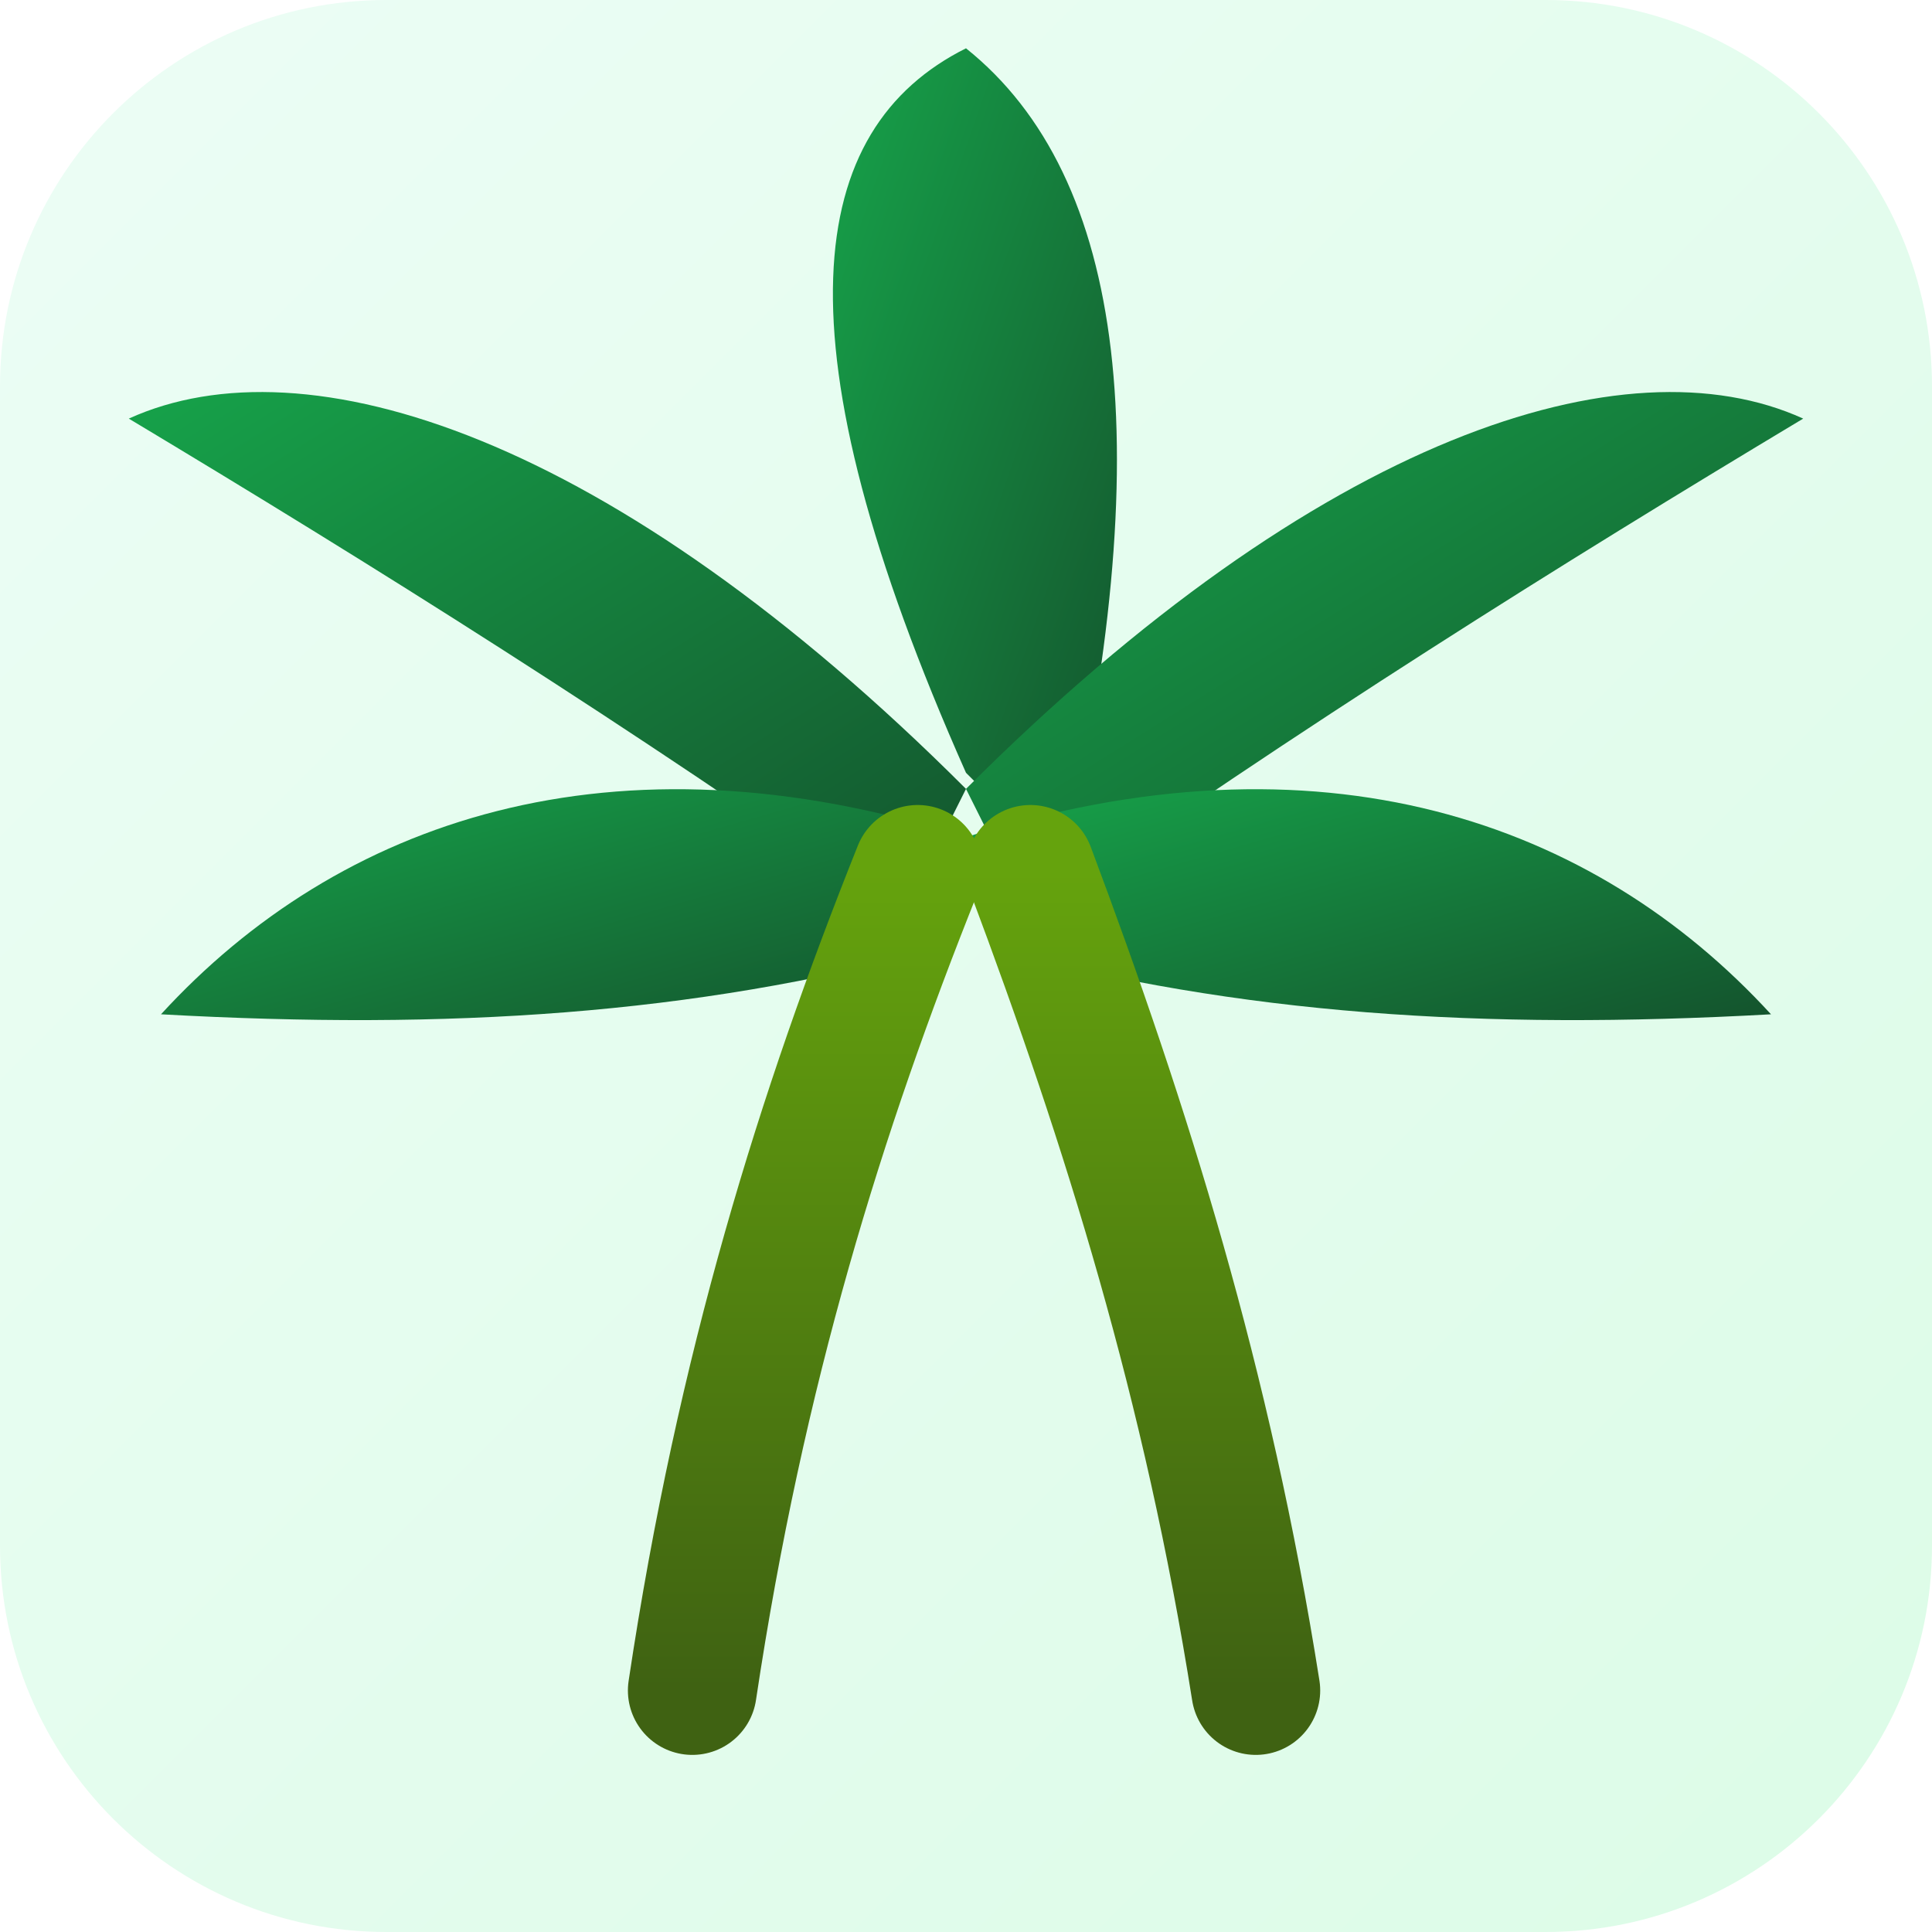
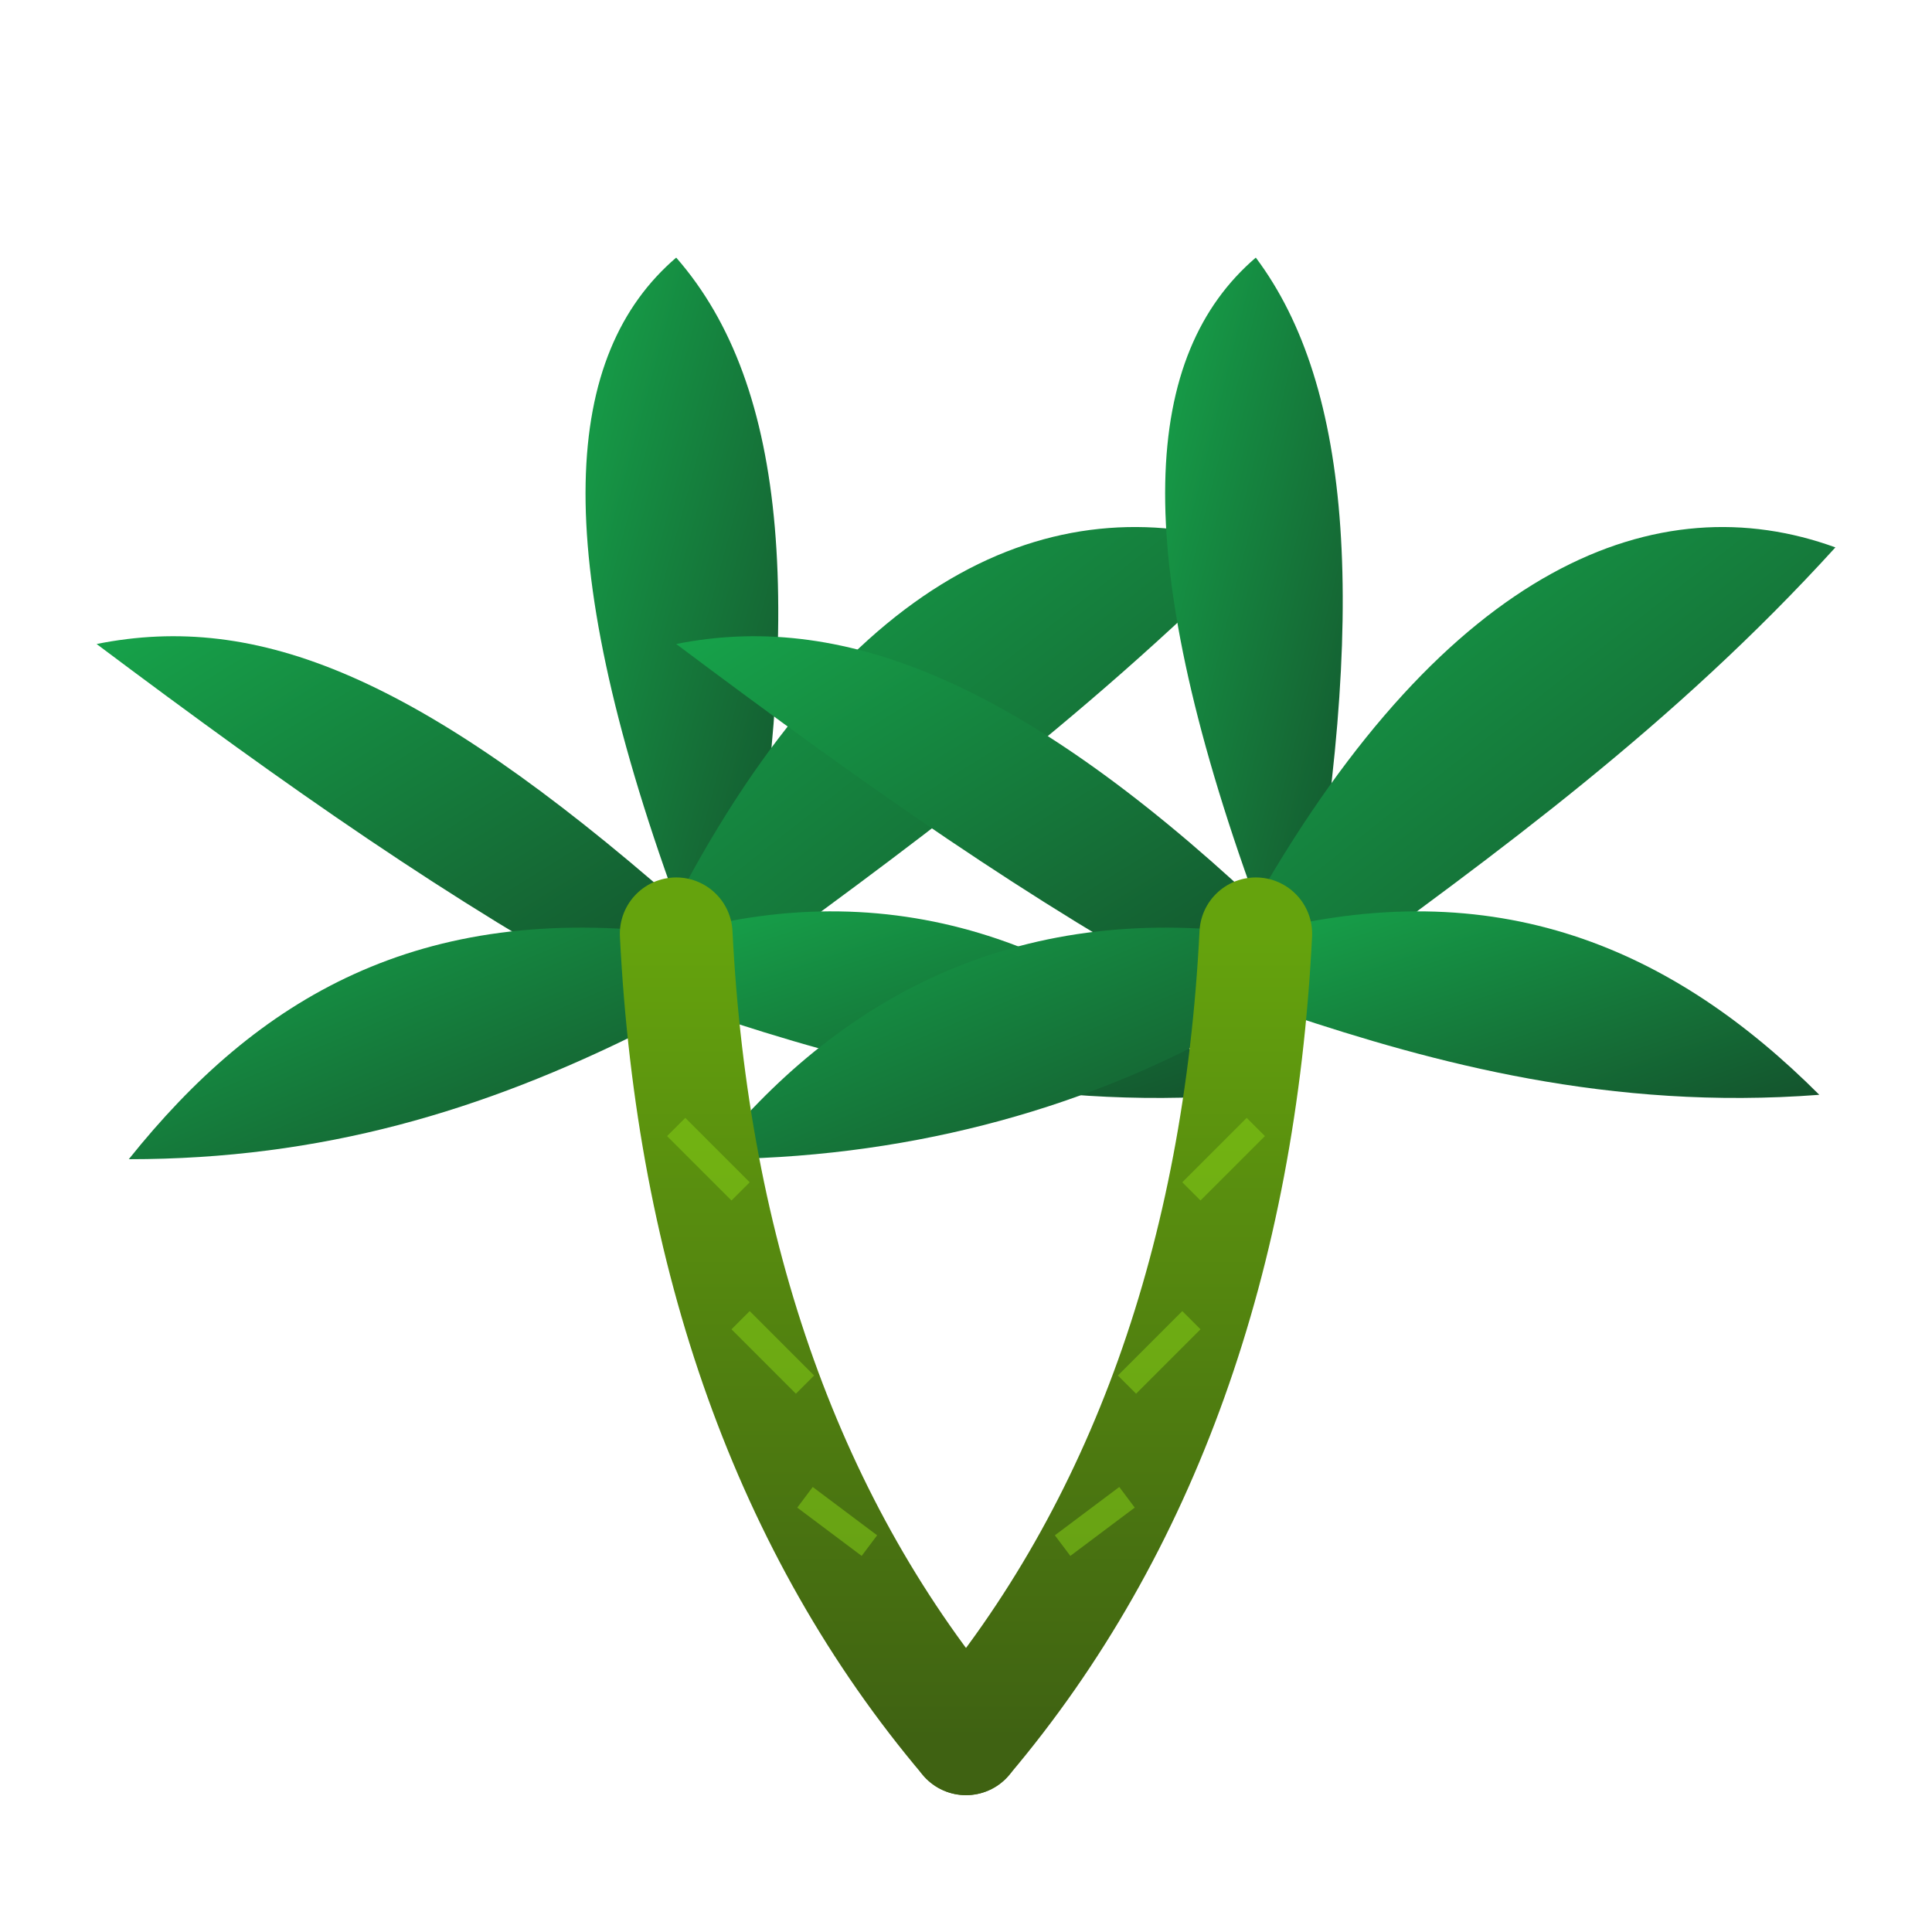
- <svg xmlns="http://www.w3.org/2000/svg" viewBox="0 0 120 120" role="img" aria-label="Palmera verde abierta con dos troncos">
+ <svg xmlns="http://www.w3.org/2000/svg" viewBox="0 0 120 120" role="img" aria-label="Logotipo de dos palmeras con troncos en forma de V curva">
  <defs>
-     <linearGradient id="bg" x1="0" y1="0" x2="1" y2="1">
-       <stop offset="0%" stop-color="#ecfdf5" />
-       <stop offset="100%" stop-color="#dcfce7" />
-     </linearGradient>
-     <linearGradient id="leaf" x1="0" y1="0" x2="1" y2="1">
+     <linearGradient id="palmLeaves" x1="0%" y1="0%" x2="100%" y2="100%">
      <stop offset="0%" stop-color="#16a34a" />
      <stop offset="100%" stop-color="#14532d" />
    </linearGradient>
-     <linearGradient id="trunk" x1="0" y1="0" x2="0" y2="1">
+     <linearGradient id="palmTrunks" x1="0%" y1="0%" x2="0%" y2="100%">
      <stop offset="0%" stop-color="#65a30d" />
      <stop offset="100%" stop-color="#3f6212" />
    </linearGradient>
  </defs>
-   <rect width="120" height="120" rx="24" fill="url(#bg)" />
-   <g fill="url(#leaf)">
-     <path d="M60 49 C38 27, 19 21, 8 26 C23 35, 39 45, 56 57 Z" />
-     <path d="M60 48 C48 21, 50 8, 60 3 C70 11, 72 28, 66 54 Z" />
-     <path d="M60 49 C82 27, 101 21, 112 26 C97 35, 81 45, 64 57 Z" />
-     <path d="M60 52 C38 45, 21 51, 10 63 C28 64, 43 63, 58 59 Z" />
-     <path d="M60 52 C82 45, 99 51, 110 63 C92 64, 77 63, 62 59 Z" />
+   <g fill="url(#palmLeaves)">
+     <path d="M42 56 C26 42, 16 38, 6 40 C18 49, 28 56, 39 62 Z" />
+     <path d="M42 56 C34 34, 35 22, 42 16 C49 24, 50 38, 46 60 Z" />
+     <path d="M42 56 C53 35, 66 30, 78 34 C67 45, 56 53, 45 61 Z" />
+     <path d="M42 58 C26 56, 16 62, 8 72 C20 72, 30 69, 40 64 Z" />
+     <path d="M42 58 C56 54, 68 59, 77 68 C64 69, 53 66, 44 63 Z" />
+     <path d="M78 56 C63 42, 52 38, 42 40 C54 49, 64 56, 75 62 Z" />
+     <path d="M78 56 C70 34, 71 22, 78 16 C84 24, 85 38, 81 60 Z" />
+     <path d="M78 56 C90 35, 103 30, 114 34 C104 45, 93 53, 82 61 Z" />
+     <path d="M78 58 C63 56, 52 62, 44 72 C56 72, 67 69, 76 64 Z" />
+     <path d="M78 58 C93 54, 104 59, 113 68 C100 69, 89 66, 80 63 Z" />
  </g>
-   <g fill="none" stroke="url(#trunk)" stroke-linecap="round" stroke-width="8">
-     <path d="M57 54 C51 69, 46 85, 43 105" />
-     <path d="M64 54 C70 70, 75 86, 78 105" />
+   <g fill="none" stroke="url(#palmTrunks)" stroke-linecap="round" stroke-width="7">
+     <path d="M60 108 C49 95, 43 78, 42 58" />
+     <path d="M60 108 C71 95, 77 78, 78 58" />
+   </g>
+   <g stroke="#84cc16" stroke-width="1.6" opacity="0.55">
+     <line x1="54" y1="96" x2="50" y2="93" />
+     <line x1="50" y1="86" x2="46" y2="82" />
+     <line x1="46" y1="74" x2="42" y2="70" />
+     <line x1="66" y1="96" x2="70" y2="93" />
+     <line x1="70" y1="86" x2="74" y2="82" />
+     <line x1="74" y1="74" x2="78" y2="70" />
  </g>
</svg>
